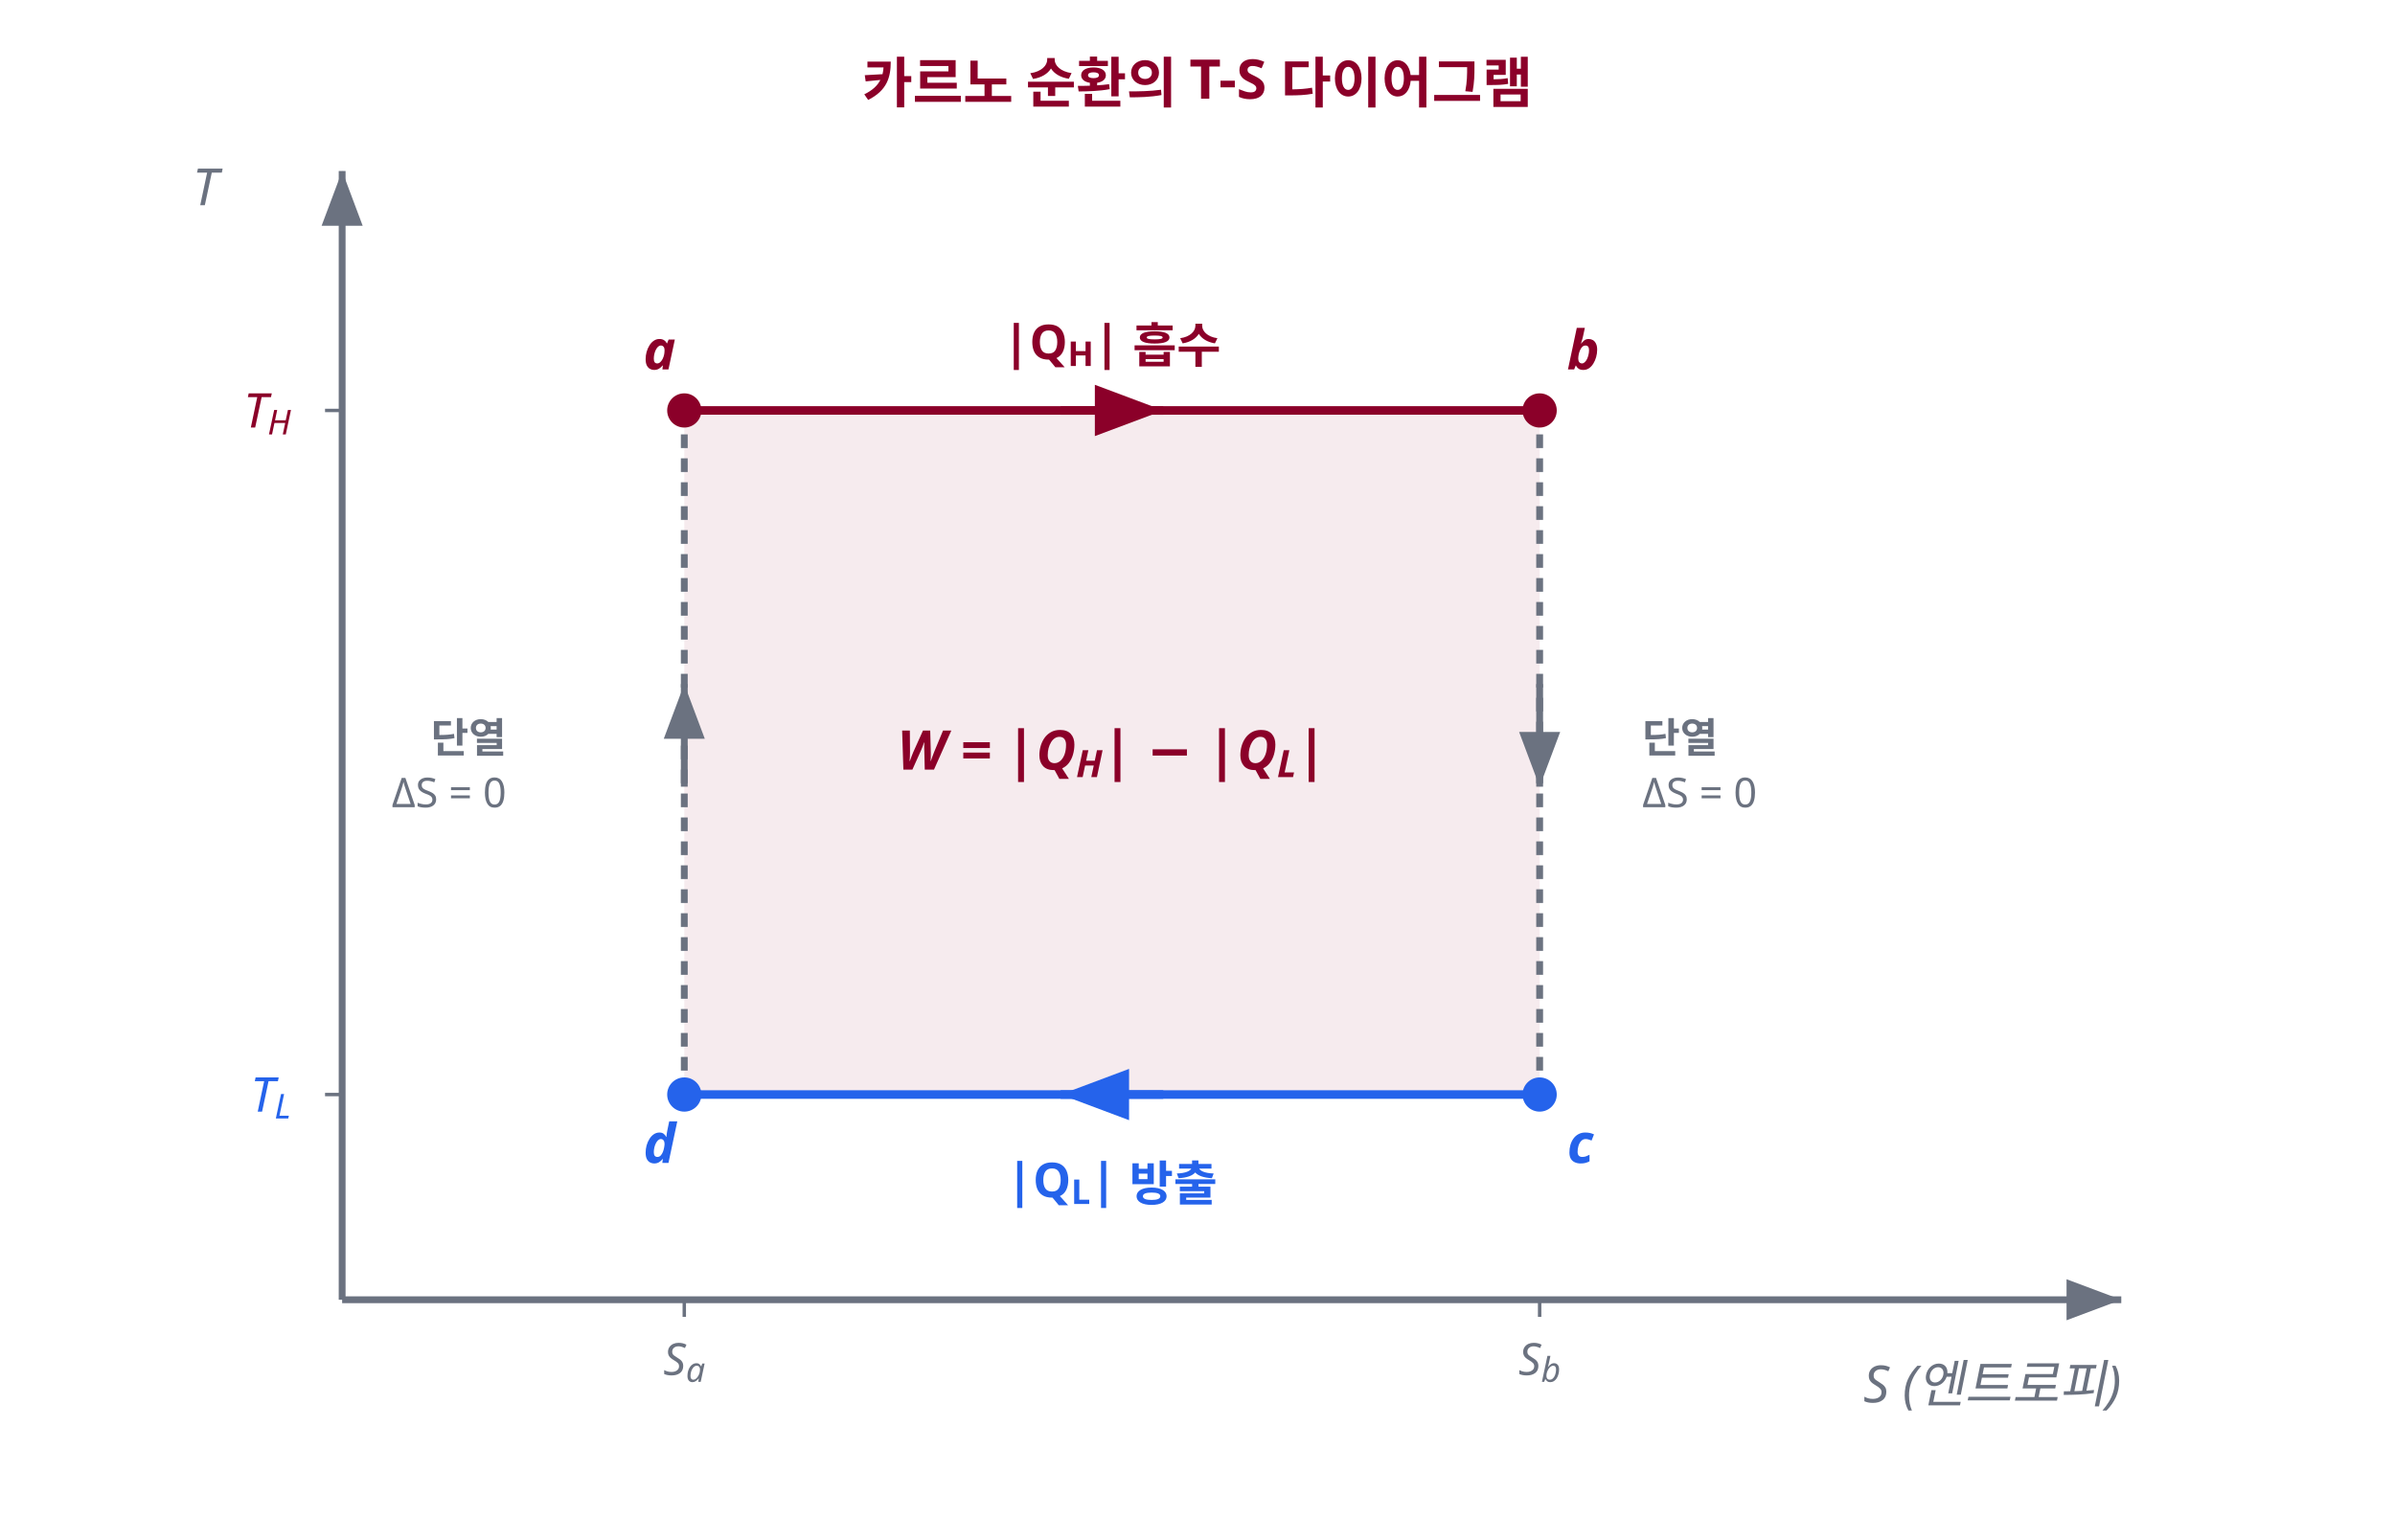
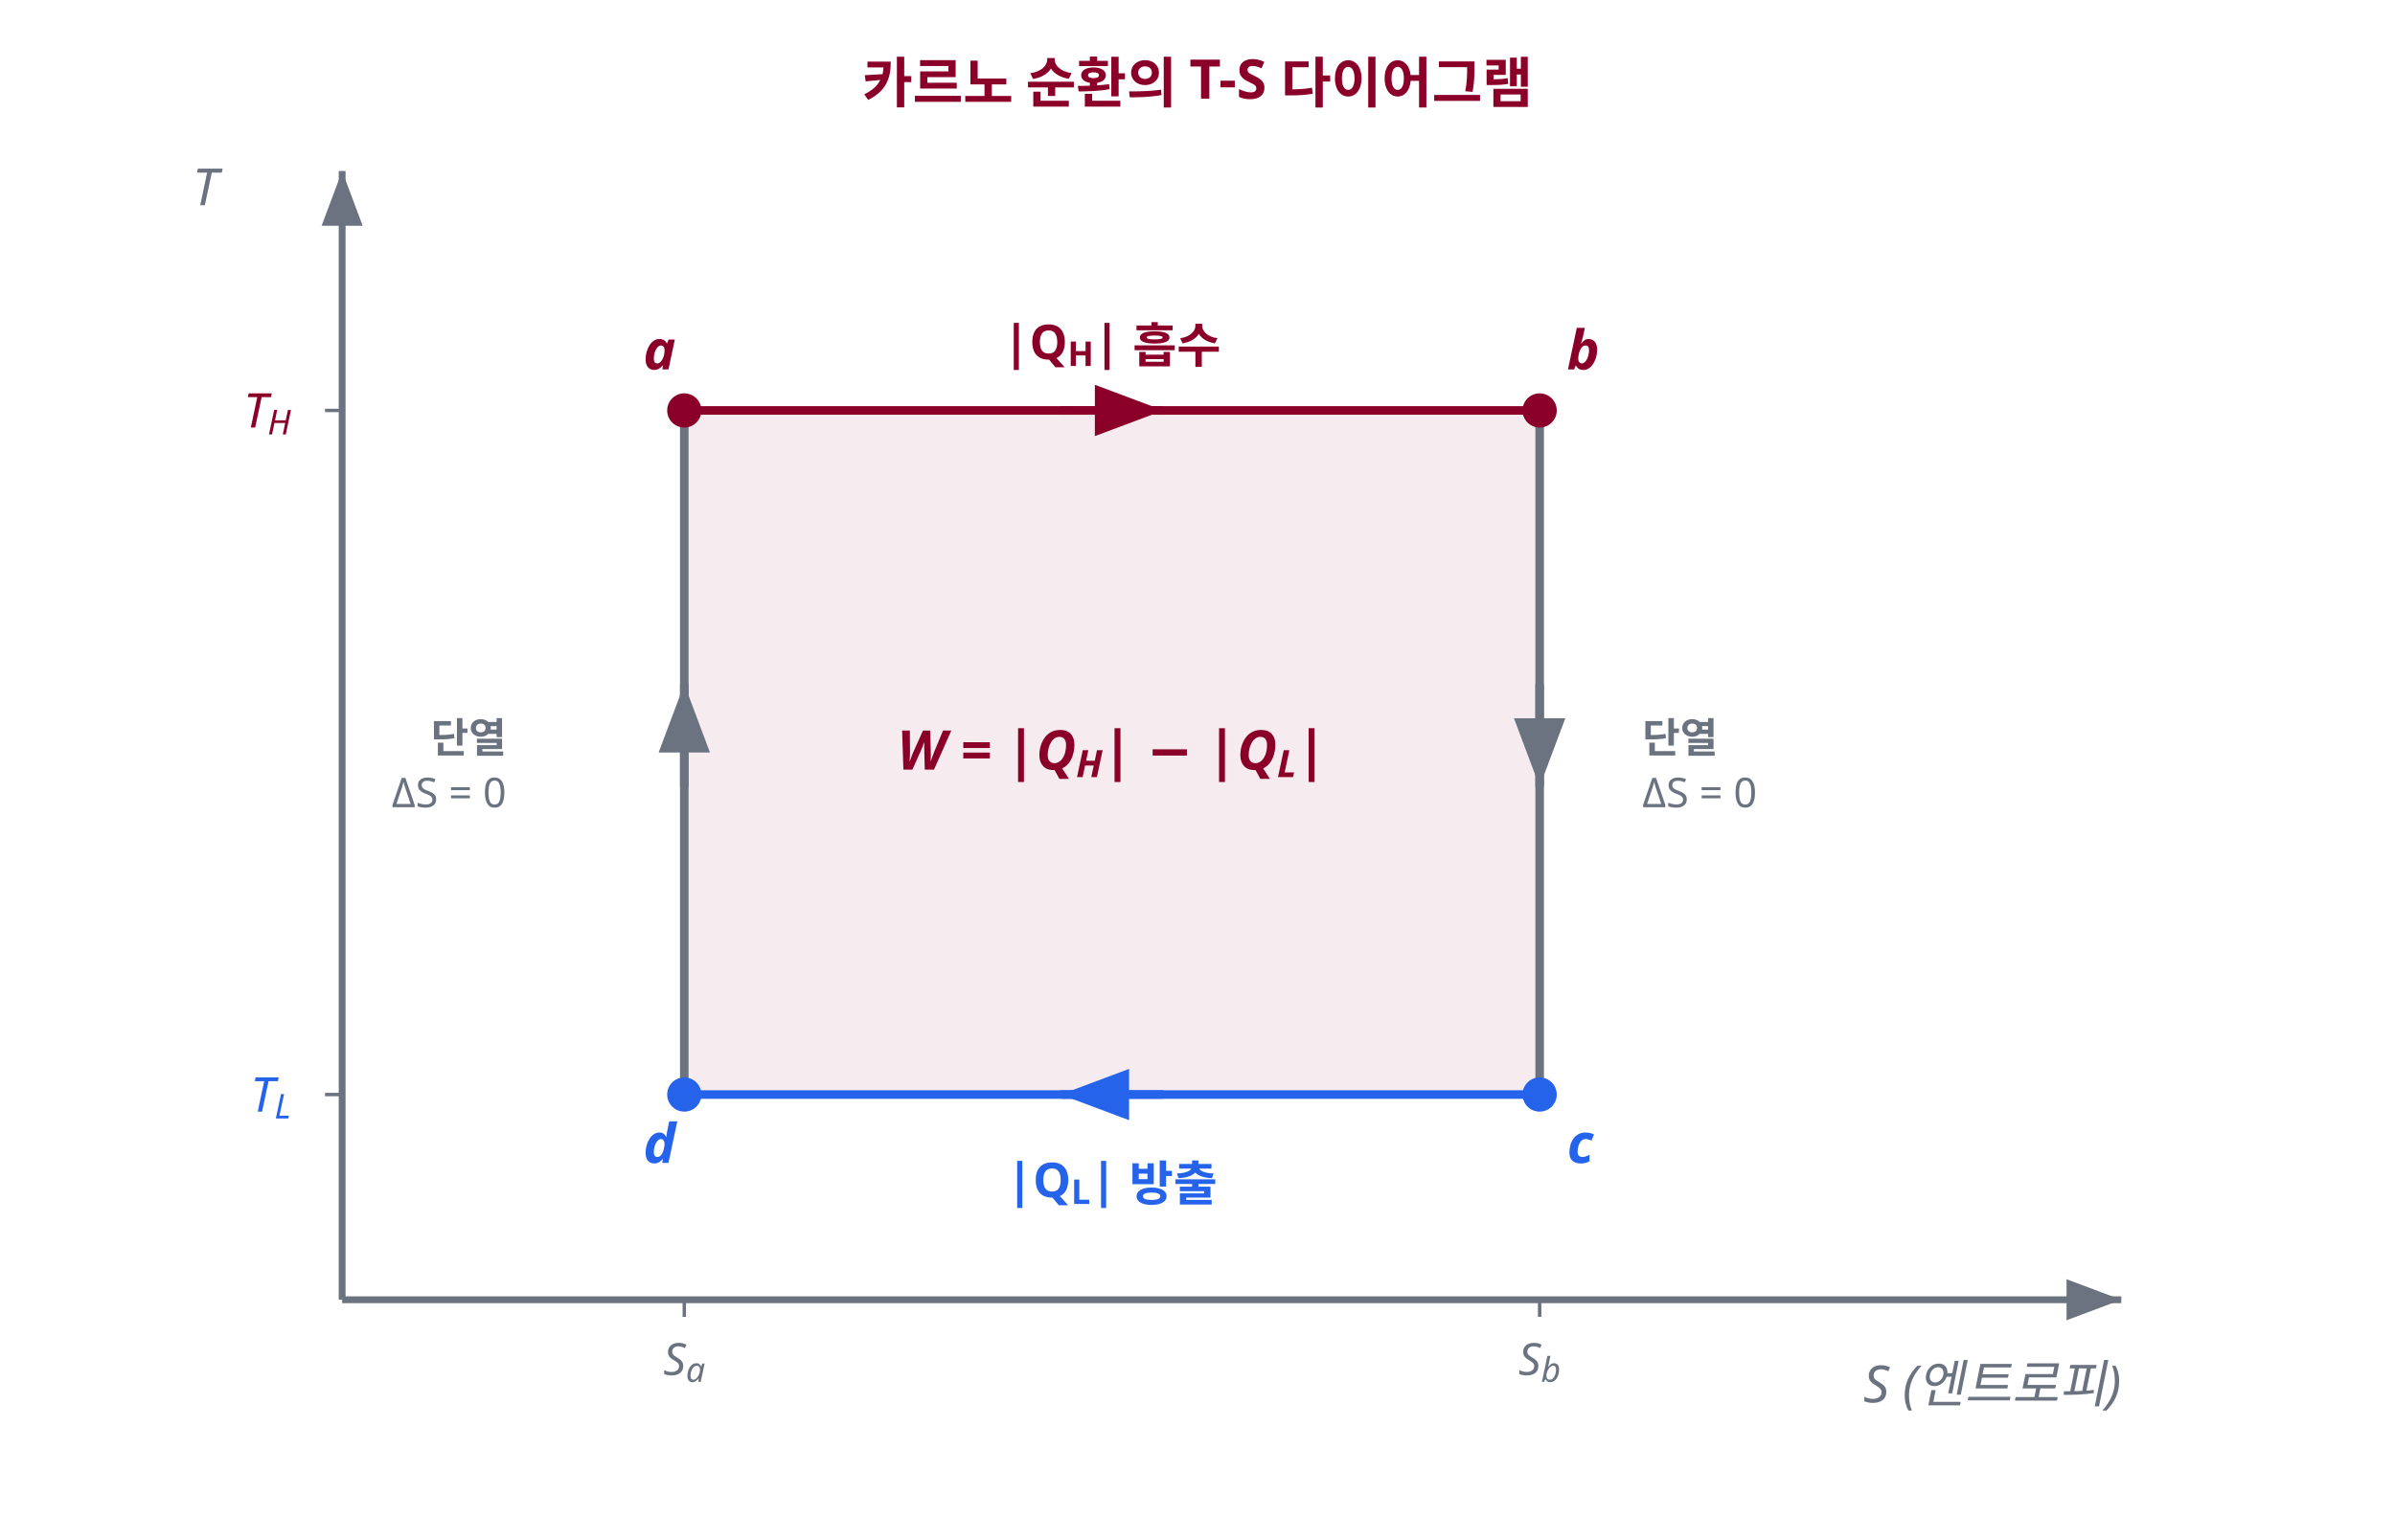
<svg xmlns="http://www.w3.org/2000/svg" viewBox="0 0 700 450" font-family="sans-serif">
  <defs>
    <marker id="arr-ts" markerWidth="8" markerHeight="6" refX="8" refY="3" orient="auto">
      <path d="M0,0 L8,3 L0,6 Z" fill="#6B7280" />
    </marker>
    <marker id="arr-ts-r" markerWidth="8" markerHeight="6" refX="8" refY="3" orient="auto">
      <path d="M0,0 L8,3 L0,6 Z" fill="#8B0029" />
    </marker>
    <marker id="arr-ts-b" markerWidth="8" markerHeight="6" refX="8" refY="3" orient="auto">
      <path d="M0,0 L8,3 L0,6 Z" fill="#2563EB" />
    </marker>
    <marker id="arr-ts-g" markerWidth="8" markerHeight="6" refX="8" refY="3" orient="auto">
      <path d="M0,0 L8,3 L0,6 Z" fill="#6B7280" />
    </marker>
  </defs>
  <text x="350" y="30" text-anchor="middle" font-size="16" font-weight="bold" fill="#8B0029">카르노 순환의 T-S 다이어그램</text>
  <line x1="100" y1="380" x2="620" y2="380" stroke="#6B7280" stroke-width="2" marker-end="url(#arr-ts)" />
  <line x1="100" y1="380" x2="100" y2="50" stroke="#6B7280" stroke-width="2" marker-end="url(#arr-ts)" />
  <text x="620" y="410" text-anchor="end" font-size="15" font-style="italic" fill="#6B7280">S (엔트로피)</text>
  <text x="60" y="60" text-anchor="middle" font-size="15" font-style="italic" fill="#6B7280">T</text>
  <rect x="200" y="120" width="250" height="200" fill="#8B0029" fill-opacity="0.08" />
  <line x1="200" y1="120" x2="450" y2="120" stroke="#8B0029" stroke-width="2.5" />
  <line x1="310" y1="120" x2="340" y2="120" stroke="#8B0029" stroke-width="2.5" marker-end="url(#arr-ts-r)" />
-   <line x1="450" y1="120" x2="450" y2="320" stroke="#6B7280" stroke-width="2" stroke-dasharray="4 3" />
-   <line x1="450" y1="200" x2="450" y2="230" stroke="#6B7280" stroke-width="2" marker-end="url(#arr-ts-g)" />
+   <line x1="450" y1="120" x2="450" y2="320" stroke="#6B7280" stroke-width="2.5" />
+   <line x1="450" y1="200" x2="450" y2="230" stroke="#6B7280" stroke-width="2.5" marker-end="url(#arr-ts-g)" />
  <line x1="450" y1="320" x2="200" y2="320" stroke="#2563EB" stroke-width="2.5" />
  <line x1="340" y1="320" x2="310" y2="320" stroke="#2563EB" stroke-width="2.5" marker-end="url(#arr-ts-b)" />
-   <line x1="200" y1="320" x2="200" y2="120" stroke="#6B7280" stroke-width="2" stroke-dasharray="4 3" />
-   <line x1="200" y1="230" x2="200" y2="200" stroke="#6B7280" stroke-width="2" marker-end="url(#arr-ts-g)" />
+   <line x1="200" y1="320" x2="200" y2="120" stroke="#6B7280" stroke-width="2.5" />
+   <line x1="200" y1="230" x2="200" y2="200" stroke="#6B7280" stroke-width="2.5" marker-end="url(#arr-ts-g)" />
  <circle cx="200" cy="120" r="5" fill="#8B0029" />
  <circle cx="450" cy="120" r="5" fill="#8B0029" />
  <circle cx="450" cy="320" r="5" fill="#2563EB" />
  <circle cx="200" cy="320" r="5" fill="#2563EB" />
  <text x="188" y="108" font-size="16" font-weight="bold" font-style="italic" fill="#8B0029">a</text>
  <text x="458" y="108" font-size="16" font-weight="bold" font-style="italic" fill="#8B0029">b</text>
  <text x="458" y="340" font-size="16" font-weight="bold" font-style="italic" fill="#2563EB">c</text>
  <text x="188" y="340" font-size="16" font-weight="bold" font-style="italic" fill="#2563EB">d</text>
  <line x1="95" y1="120" x2="100" y2="120" stroke="#6B7280" stroke-width="1" />
  <text x="85" y="125" text-anchor="end" font-size="14" font-style="italic" fill="#8B0029">T<tspan baseline-shift="sub" font-size="10">H</tspan>
  </text>
  <line x1="95" y1="320" x2="100" y2="320" stroke="#6B7280" stroke-width="1" />
  <text x="85" y="325" text-anchor="end" font-size="14" font-style="italic" fill="#2563EB">T<tspan baseline-shift="sub" font-size="10">L</tspan>
  </text>
  <line x1="200" y1="380" x2="200" y2="385" stroke="#6B7280" stroke-width="1" />
  <text x="200" y="402" text-anchor="middle" font-size="13" font-style="italic" fill="#6B7280">S<tspan baseline-shift="sub" font-size="10">a</tspan>
  </text>
  <line x1="450" y1="380" x2="450" y2="385" stroke="#6B7280" stroke-width="1" />
  <text x="450" y="402" text-anchor="middle" font-size="13" font-style="italic" fill="#6B7280">S<tspan baseline-shift="sub" font-size="10">b</tspan>
  </text>
  <text x="325" y="105" text-anchor="middle" font-size="14" font-weight="bold" fill="#8B0029">|Q<tspan baseline-shift="sub" font-size="10">H</tspan>| 흡수</text>
  <text x="325" y="350" text-anchor="middle" font-size="14" font-weight="bold" fill="#2563EB">|Q<tspan baseline-shift="sub" font-size="10">L</tspan>| 방출</text>
  <text x="325" y="225" text-anchor="middle" font-size="16" font-weight="bold" fill="#8B0029" font-style="italic">W = |Q<tspan baseline-shift="sub" font-size="11">H</tspan>| − |Q<tspan baseline-shift="sub" font-size="11">L</tspan>|</text>
  <text x="480" y="220" font-size="12" font-weight="bold" fill="#6B7280">단열</text>
  <text x="480" y="236" font-size="12" fill="#6B7280">ΔS = 0</text>
  <text x="148" y="220" text-anchor="end" font-size="12" font-weight="bold" fill="#6B7280">단열</text>
  <text x="148" y="236" text-anchor="end" font-size="12" fill="#6B7280">ΔS = 0</text>
</svg>
